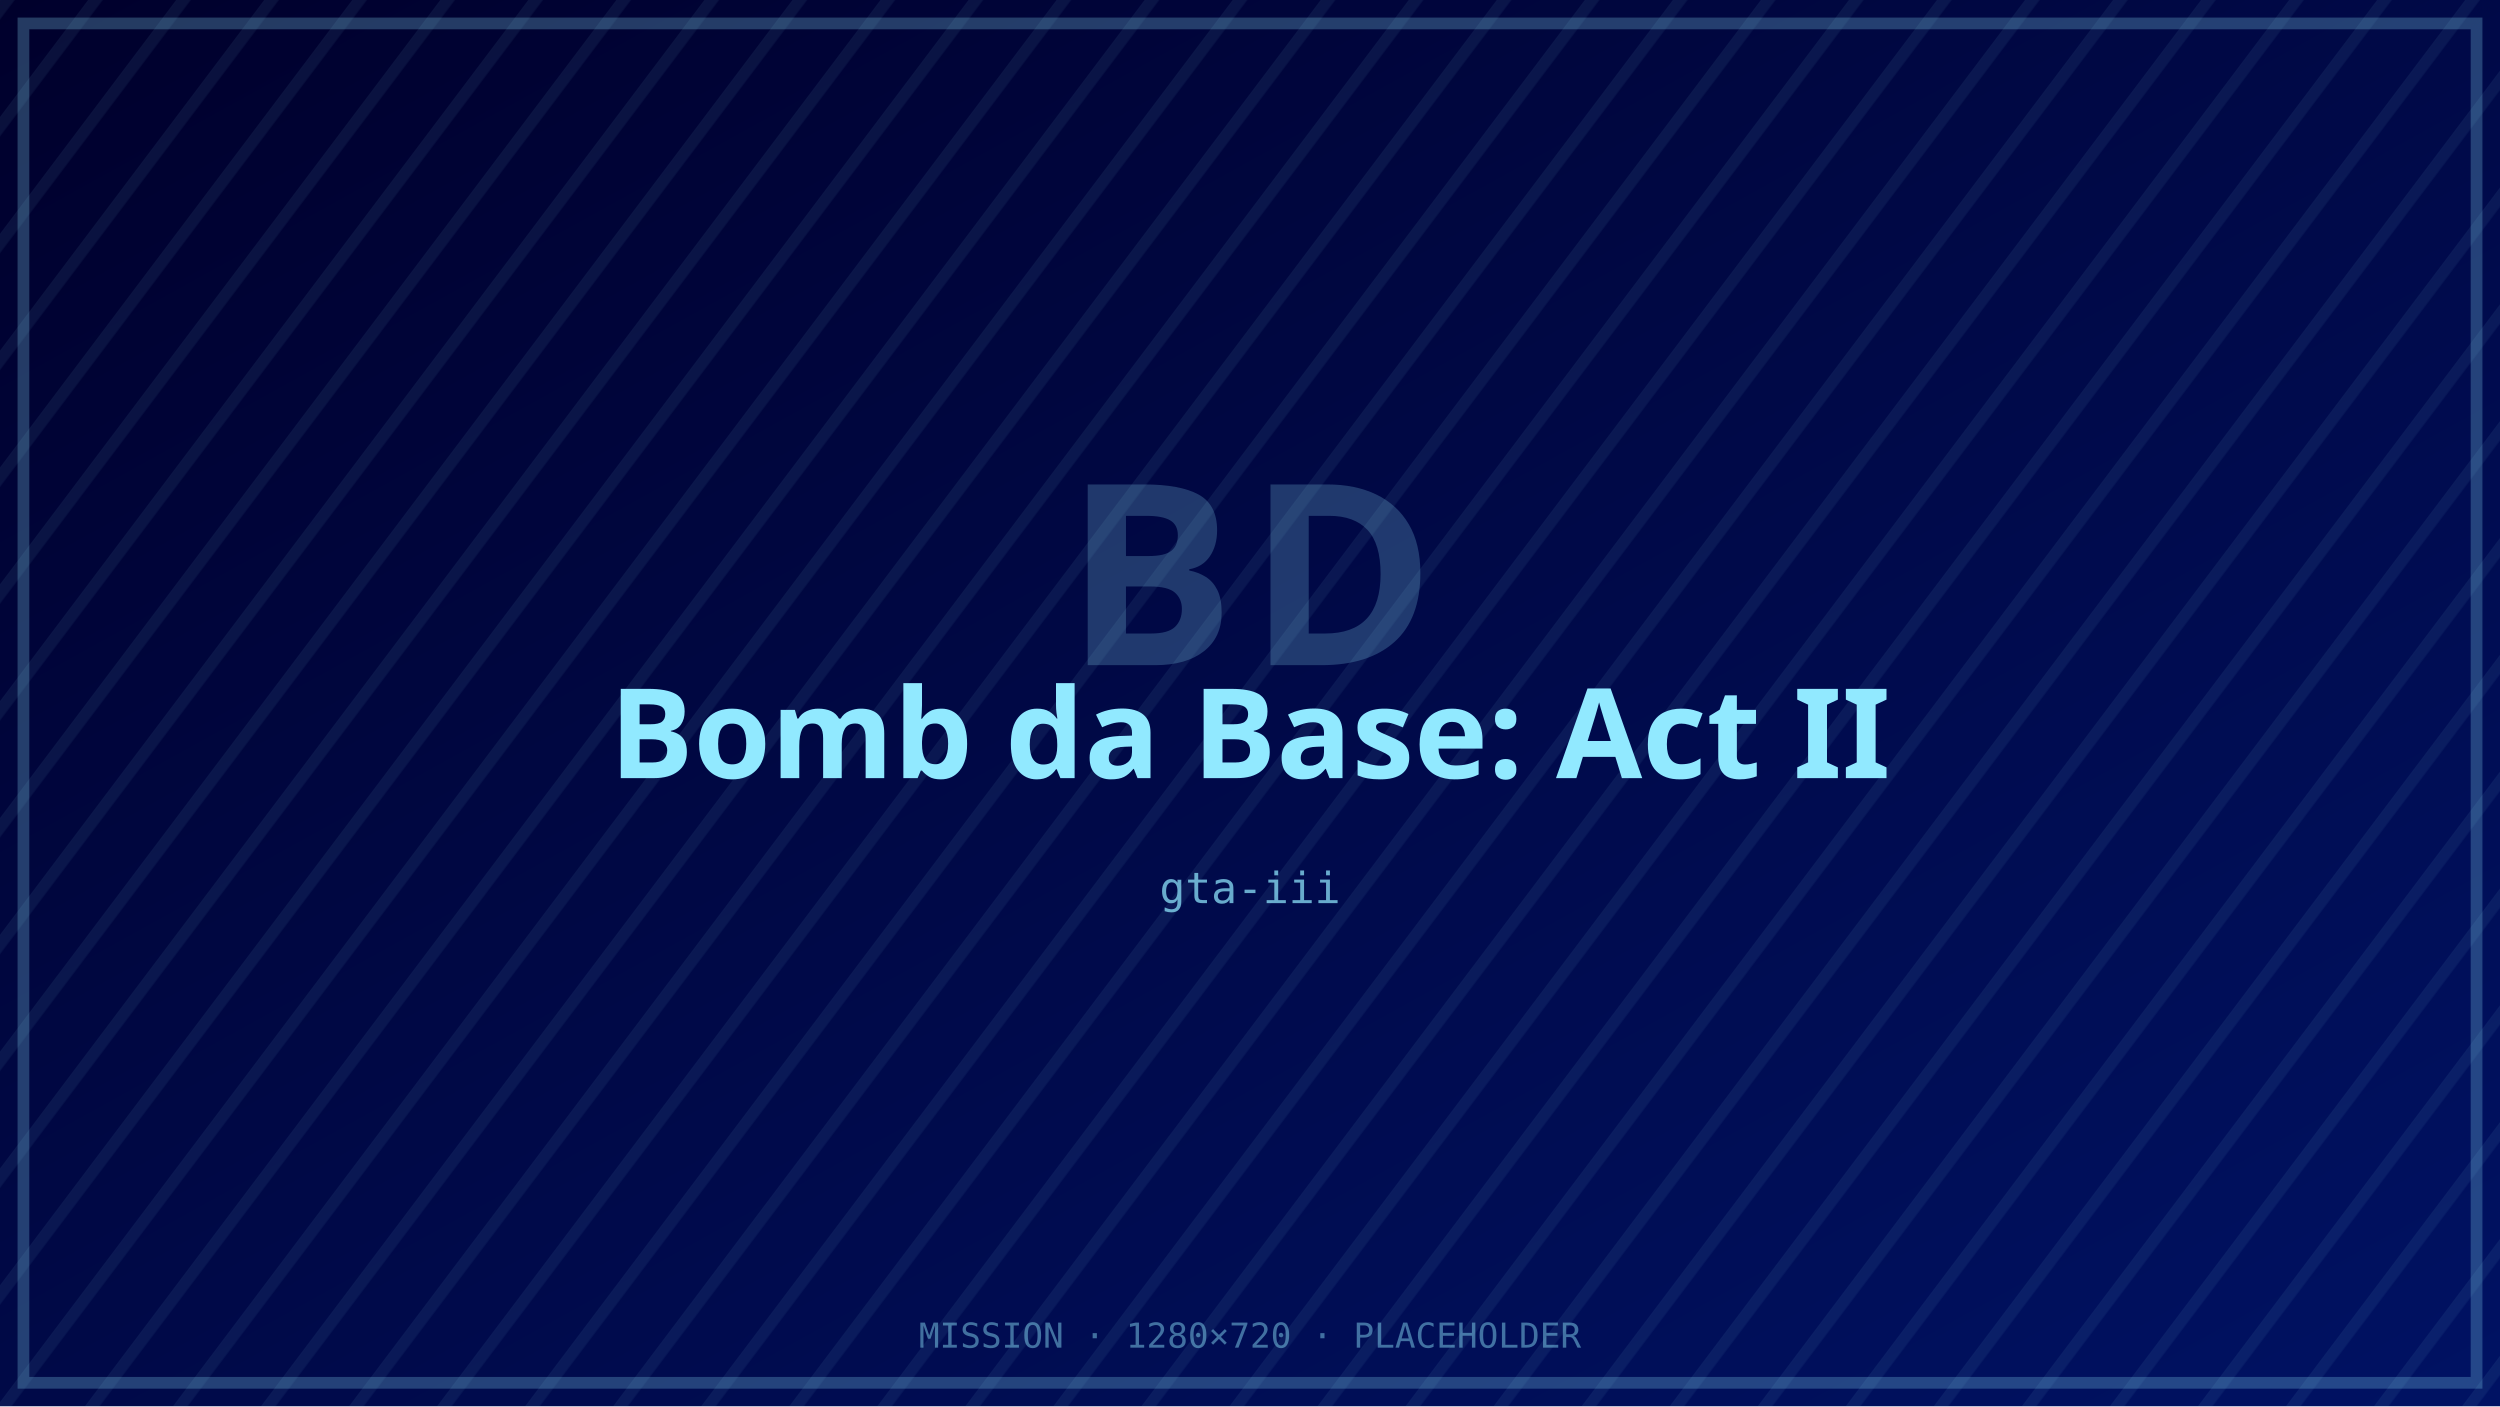
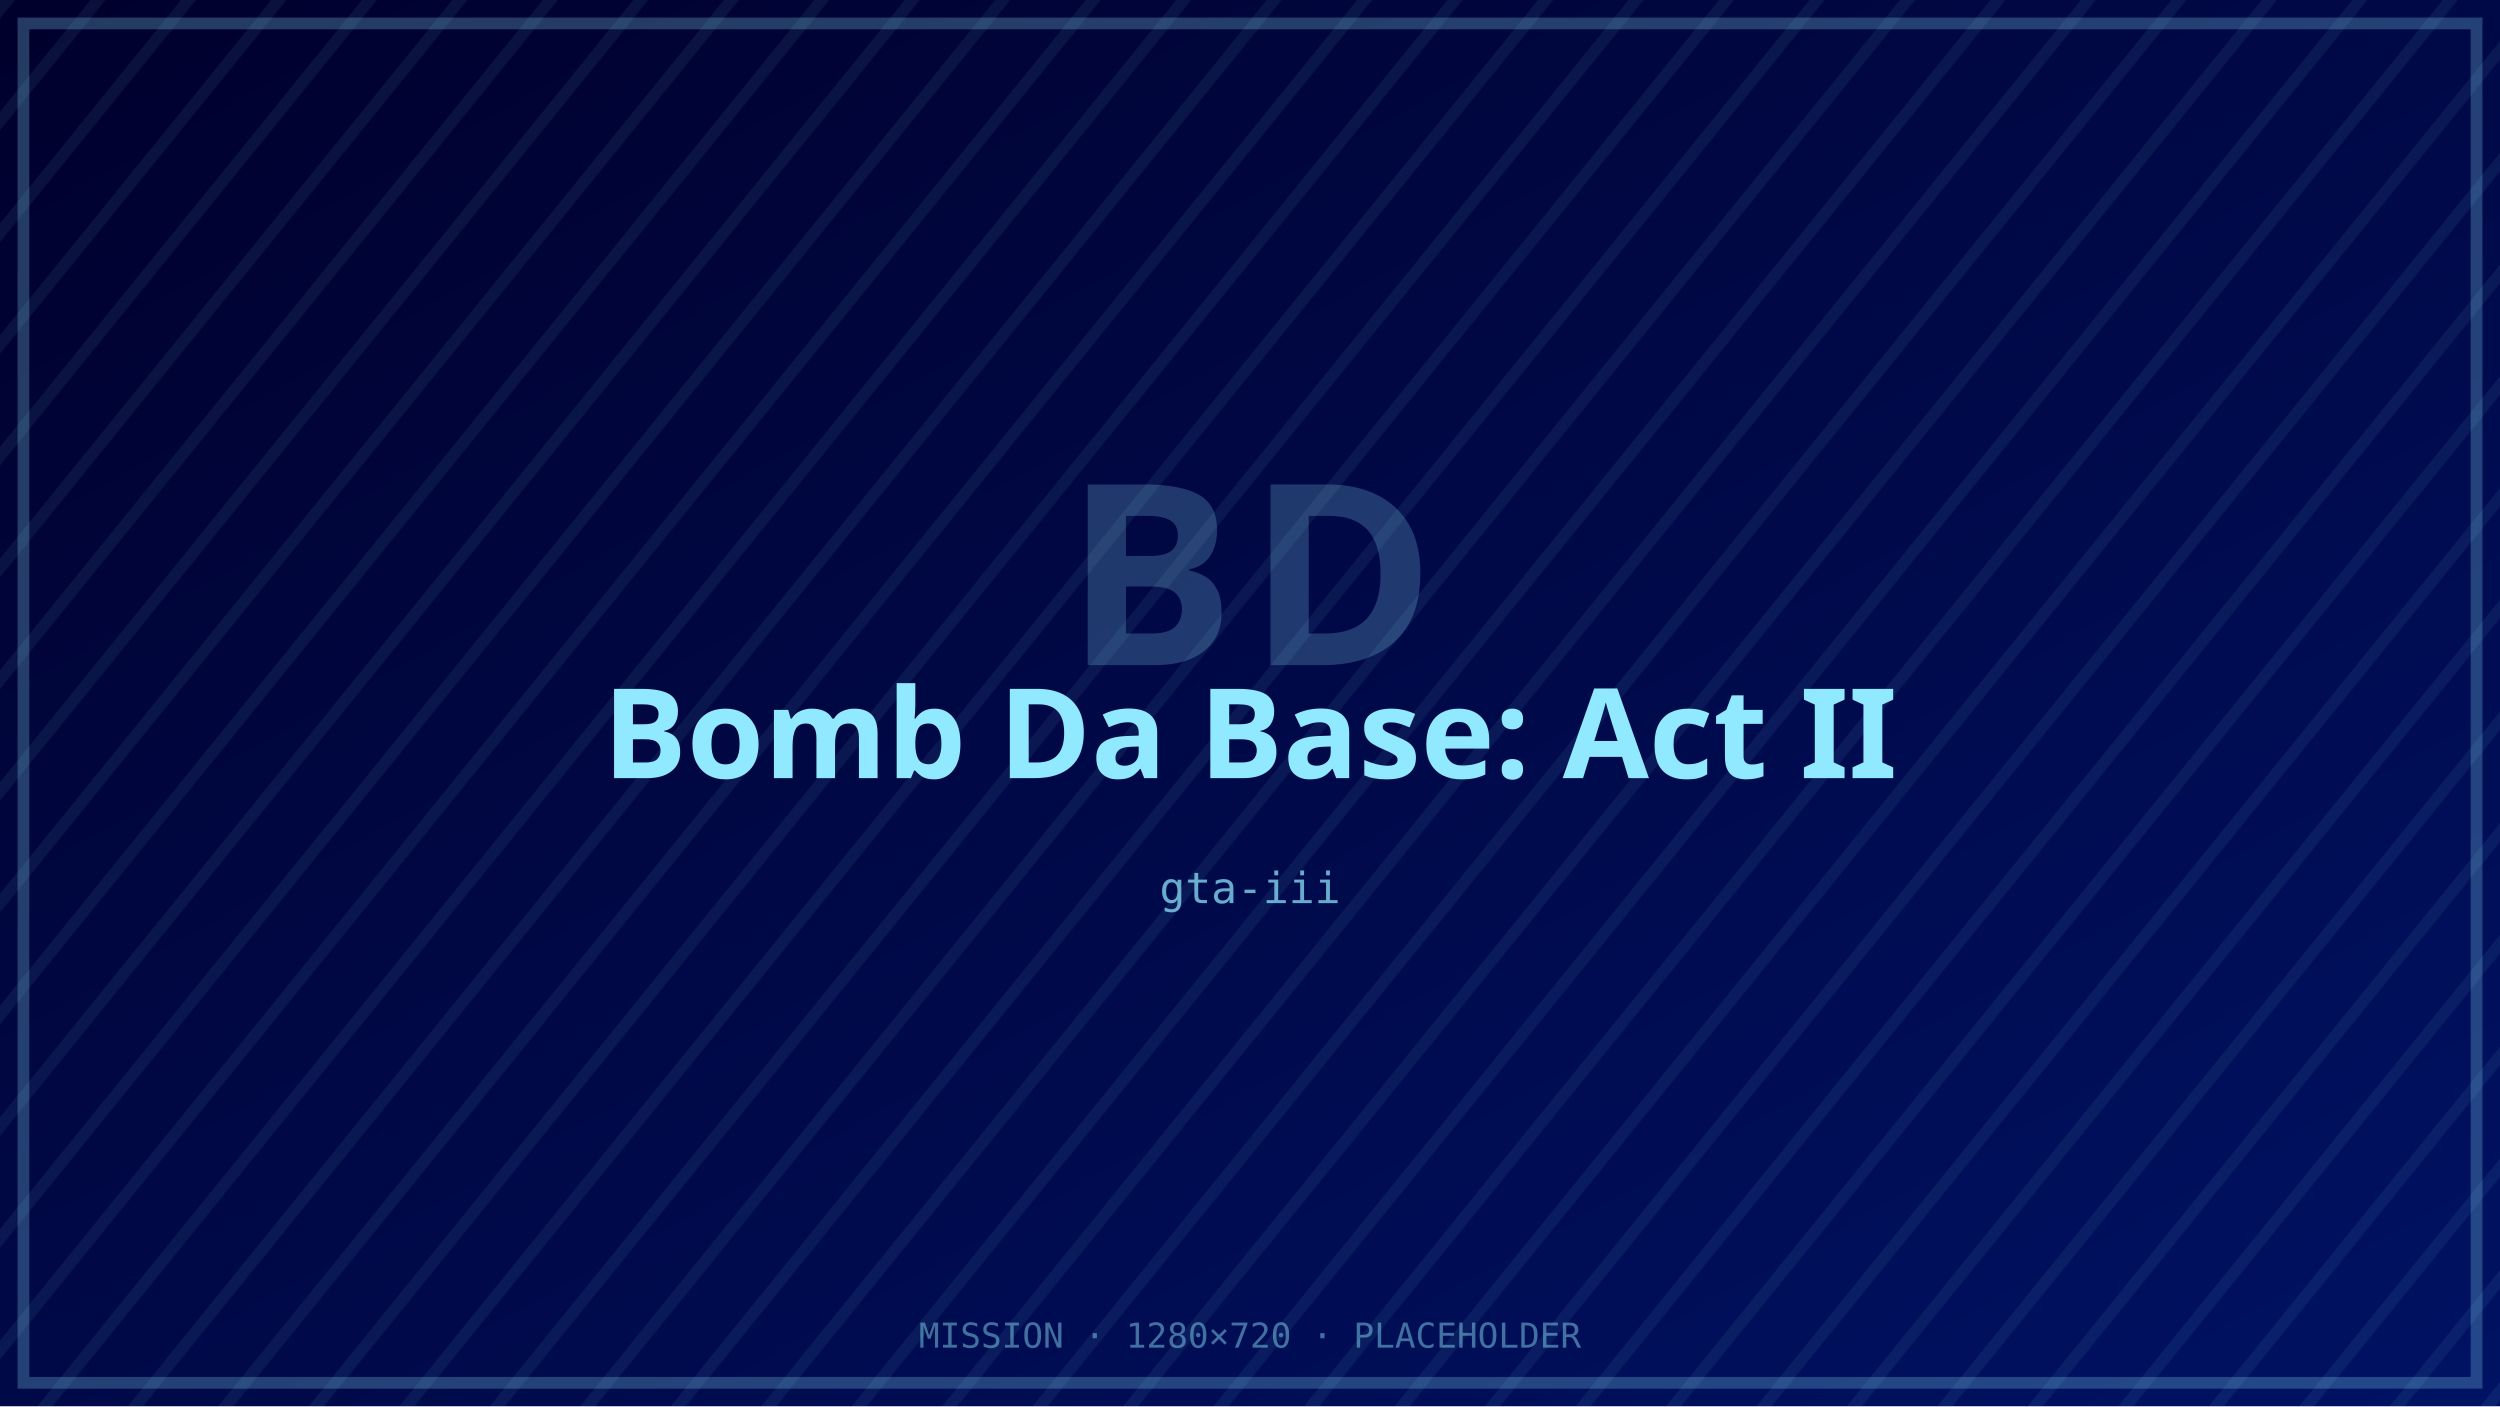
- <svg xmlns="http://www.w3.org/2000/svg" width="1280" height="720" viewBox="0 0 1280 720" role="img" aria-label="Bomb da Base: Act II — placeholder image">
+ <svg xmlns="http://www.w3.org/2000/svg" width="1280" height="720" viewBox="0 0 1280 720" role="img" aria-label="Bomb Da Base: Act II — placeholder image">
  <defs>
    <linearGradient id="g" x1="0" y1="0" x2="1" y2="1">
      <stop offset="0" stop-color="#00002c" />
      <stop offset="1" stop-color="#001263" />
    </linearGradient>
-     <pattern id="p" width="36" height="36" patternUnits="userSpaceOnUse" patternTransform="rotate(37)">
+     <pattern id="p" width="36" height="36" patternUnits="userSpaceOnUse" patternTransform="rotate(39)">
      <rect width="6" height="36" fill="#91e9ff" opacity="0.07" />
    </pattern>
  </defs>
  <rect width="1280" height="720" fill="url(#g)" />
  <rect width="1280" height="720" fill="url(#p)" />
  <rect x="12" y="12" width="1256" height="696" fill="none" stroke="#91e9ff" stroke-opacity="0.25" stroke-width="6" />
  <text x="640" y="340.56" text-anchor="middle" font-family="ui-sans-serif,system-ui,sans-serif" font-weight="800" font-size="129.6" fill="#91e9ff" fill-opacity="0.22" letter-spacing="6.48">BD</text>
-   <text x="640" y="398.4" text-anchor="middle" font-family="ui-sans-serif,system-ui,sans-serif" font-weight="700" font-size="64" fill="#91e9ff">Bomb da Base: Act II</text>
+   <text x="640" y="398.4" text-anchor="middle" font-family="ui-sans-serif,system-ui,sans-serif" font-weight="700" font-size="64" fill="#91e9ff">Bomb Da Base: Act II</text>
  <text x="640" y="462.4" text-anchor="middle" font-family="ui-monospace,SFMono-Regular,monospace" font-size="22" fill="#91e9ff" fill-opacity="0.72">gta-iii</text>
  <text x="640" y="690" text-anchor="middle" font-family="ui-monospace,SFMono-Regular,monospace" font-size="17.6" fill="#91e9ff" fill-opacity="0.45">MISSION · 1280×720 · PLACEHOLDER</text>
</svg>
